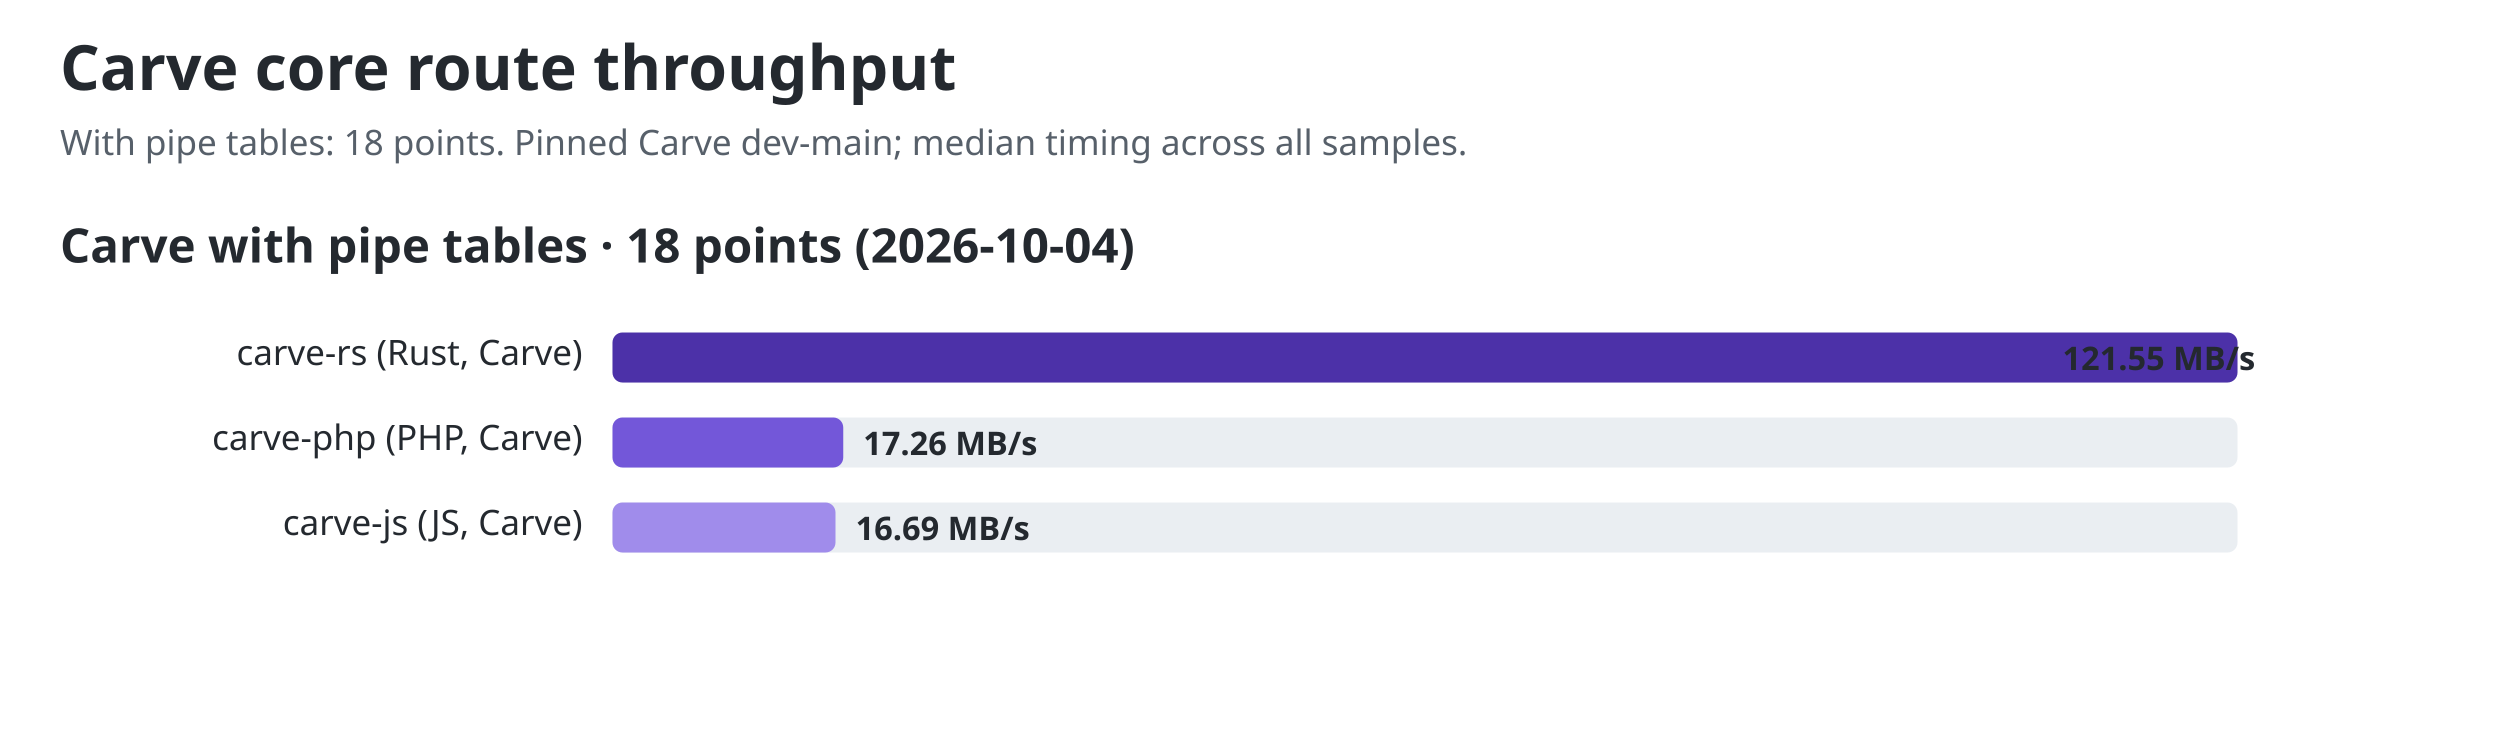
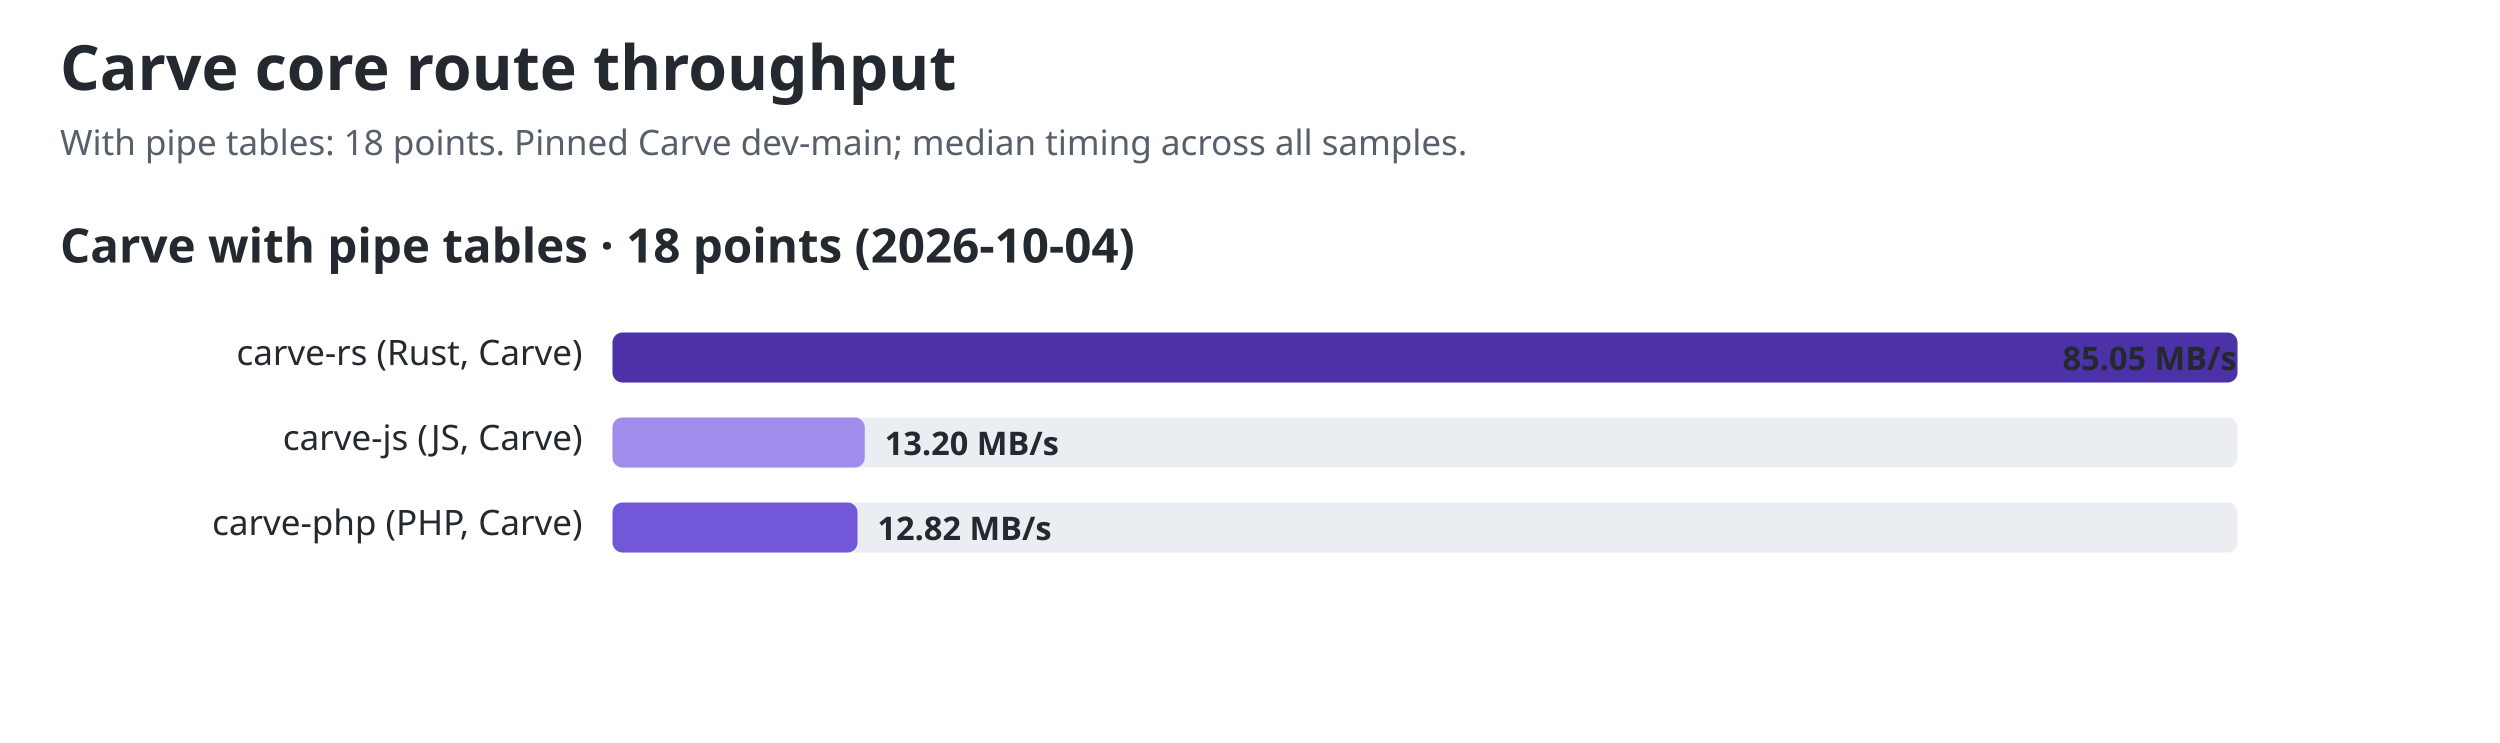
<svg xmlns="http://www.w3.org/2000/svg" width="1000" height="297" viewBox="0 0 1000 297" role="img" aria-labelledby="title desc">
  <style>text{font-family:ui-sans-serif,system-ui,sans-serif;fill:#24292f}.title{font-size:25px;font-weight:700}.sub{font-size:14px;fill:#57606a}.group{font-size:19px;font-weight:650}.label{font-size:14px}.value{font-size:13px;font-weight:650;fill:#24292f}.track{fill:#eaeef2}@media(prefers-color-scheme:dark){text,.value{fill:#f0f6fc}.sub{fill:#8c959f}.track{fill:#30363d}}</style>
  <text id="chart-title" class="title" x="24" y="36">Carve core route throughput</text>
  <text class="sub" x="24" y="62">With pipe tables: 18 points. Pinned Carve dev-main; median timing across all samples.</text>
  <text class="group" x="24" y="105">Carve with pipe tables · 18 points (2026-10-04)</text>
  <text class="label" x="233" y="146" text-anchor="end">carve-rs (Rust, Carve)</text>
  <rect class="track" x="245" y="133" width="650" height="20" rx="4" />
  <rect x="245" y="133" width="650.0" height="20" rx="4" fill="#4c31a8" />
-   <text class="value" x="825" y="148">121.55 MB/s</text>
-   <text class="label" x="233" y="180" text-anchor="end">carve-php (PHP, Carve)</text>
+   <text class="value" x="825" y="148">85.05 MB/s</text>
+   <text class="label" x="233" y="180" text-anchor="end">carve-js (JS, Carve)</text>
  <rect class="track" x="245" y="167" width="650" height="20" rx="4" />
-   <rect x="245" y="167" width="92.3" height="20" rx="4" fill="#7357d9" />
-   <text class="value" x="345.292" y="182">17.26 MB/s</text>
-   <text class="label" x="233" y="214" text-anchor="end">carve-js (JS, Carve)</text>
+   <rect x="245" y="167" width="100.9" height="20" rx="4" fill="#a08ceb" />
+   <text class="value" x="353.886" y="182">13.20 MB/s</text>
+   <text class="label" x="233" y="214" text-anchor="end">carve-php (PHP, Carve)</text>
  <rect class="track" x="245" y="201" width="650" height="20" rx="4" />
-   <rect x="245" y="201" width="89.2" height="20" rx="4" fill="#a08ceb" />
-   <text class="value" x="342.242" y="216">16.69 MB/s</text>
+   <rect x="245" y="201" width="98.0" height="20" rx="4" fill="#7357d9" />
+   <text class="value" x="350.97" y="216">12.82 MB/s</text>
</svg>
